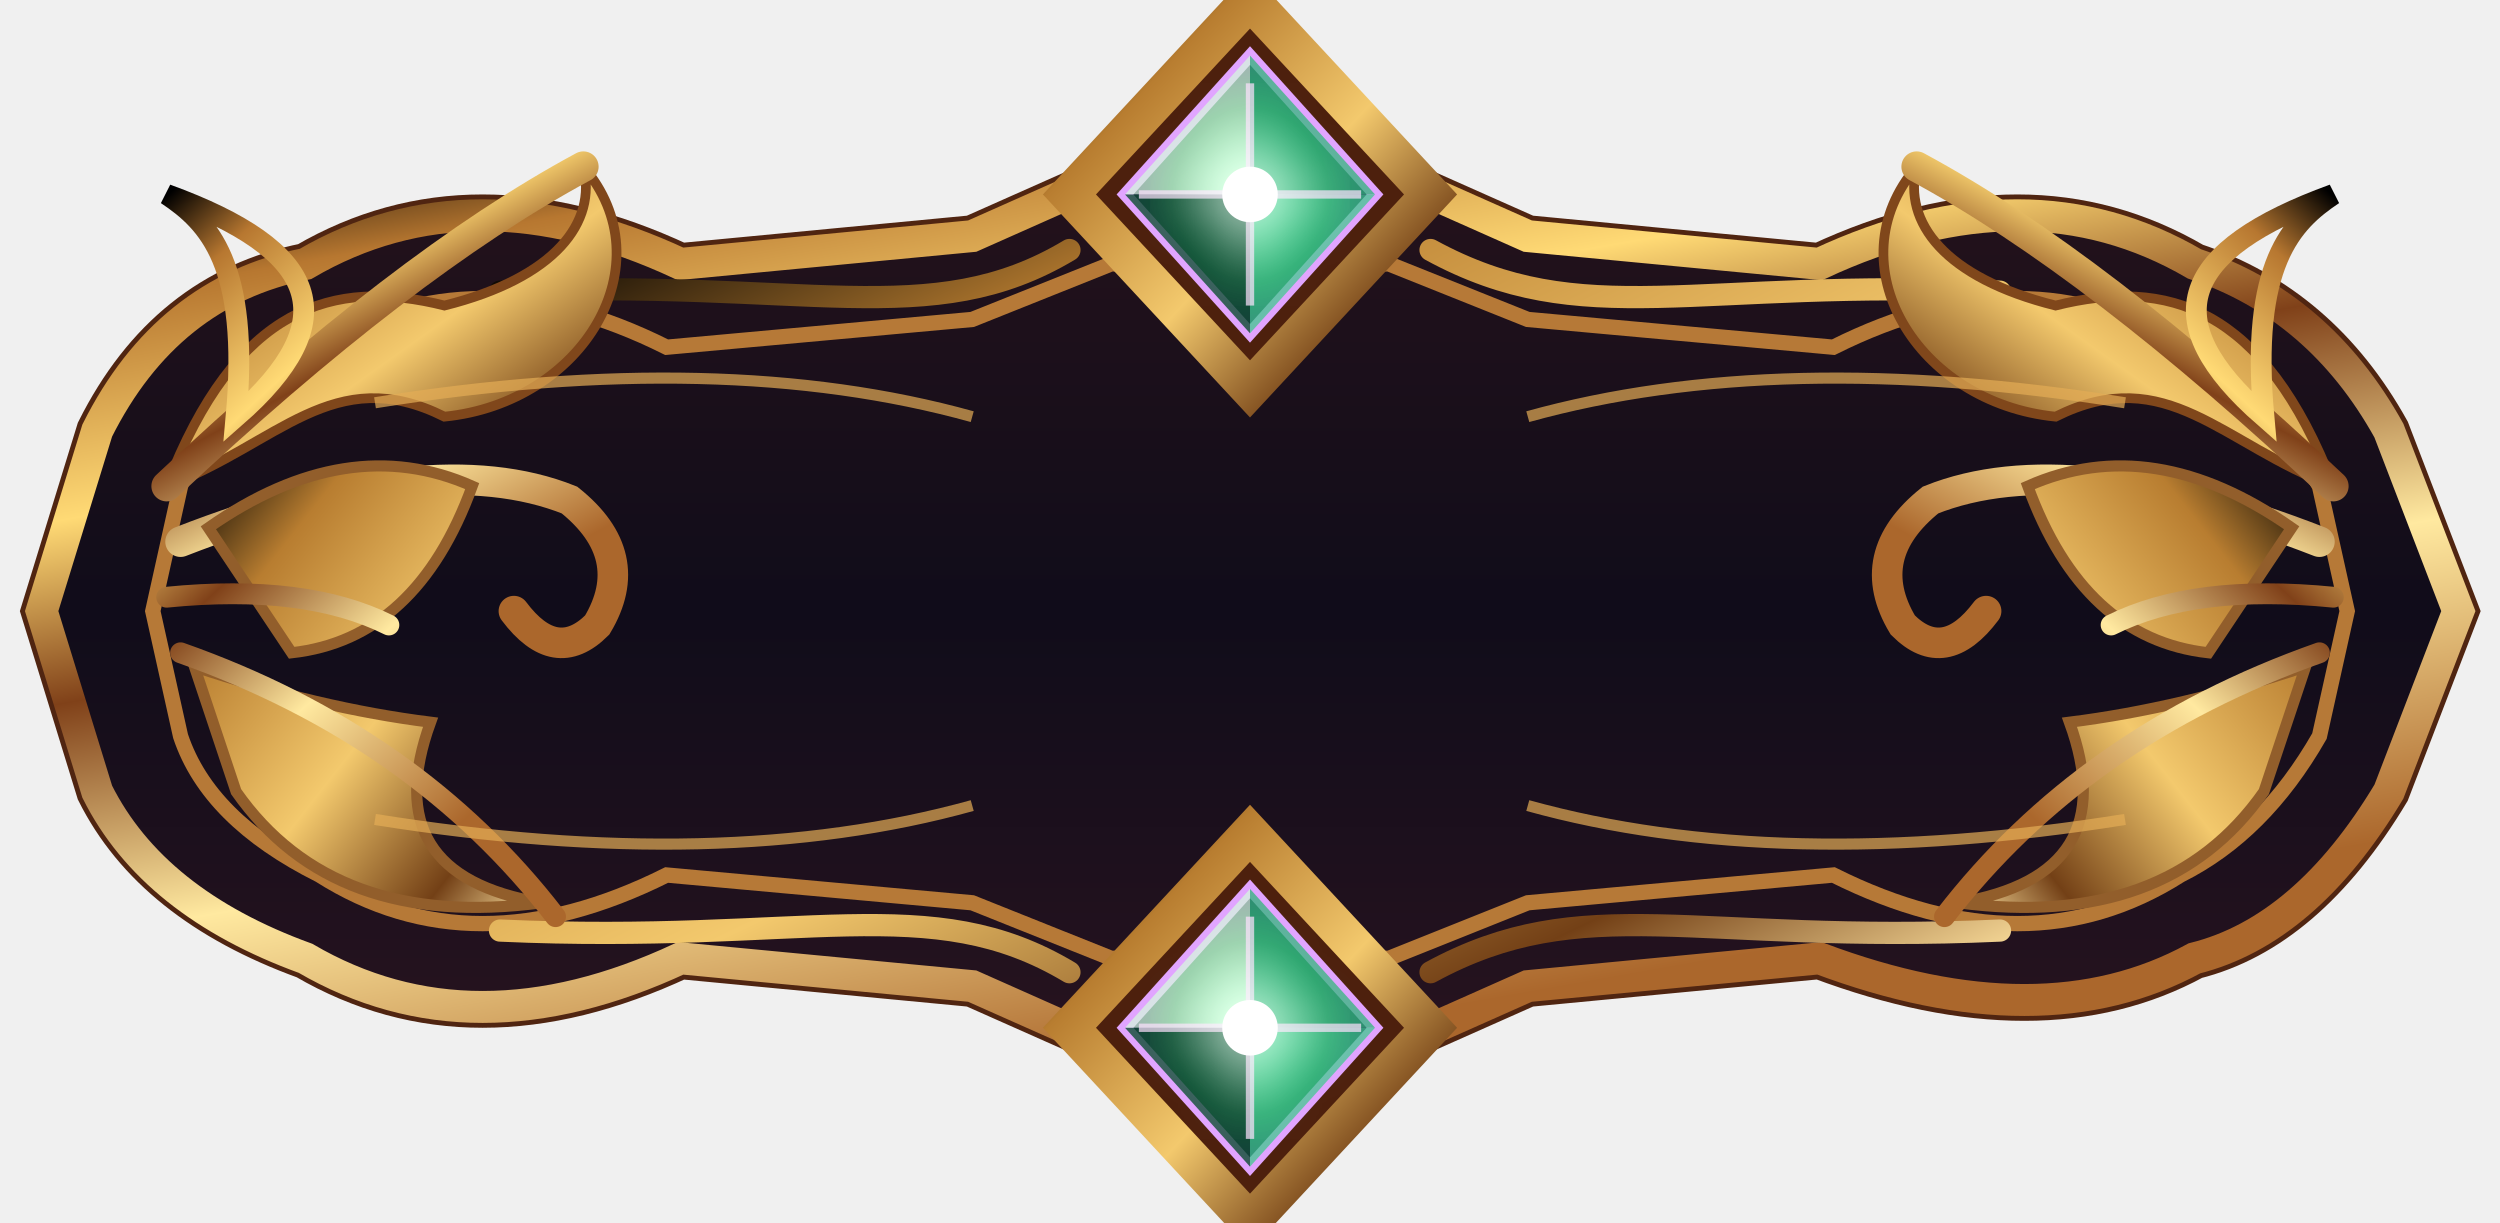
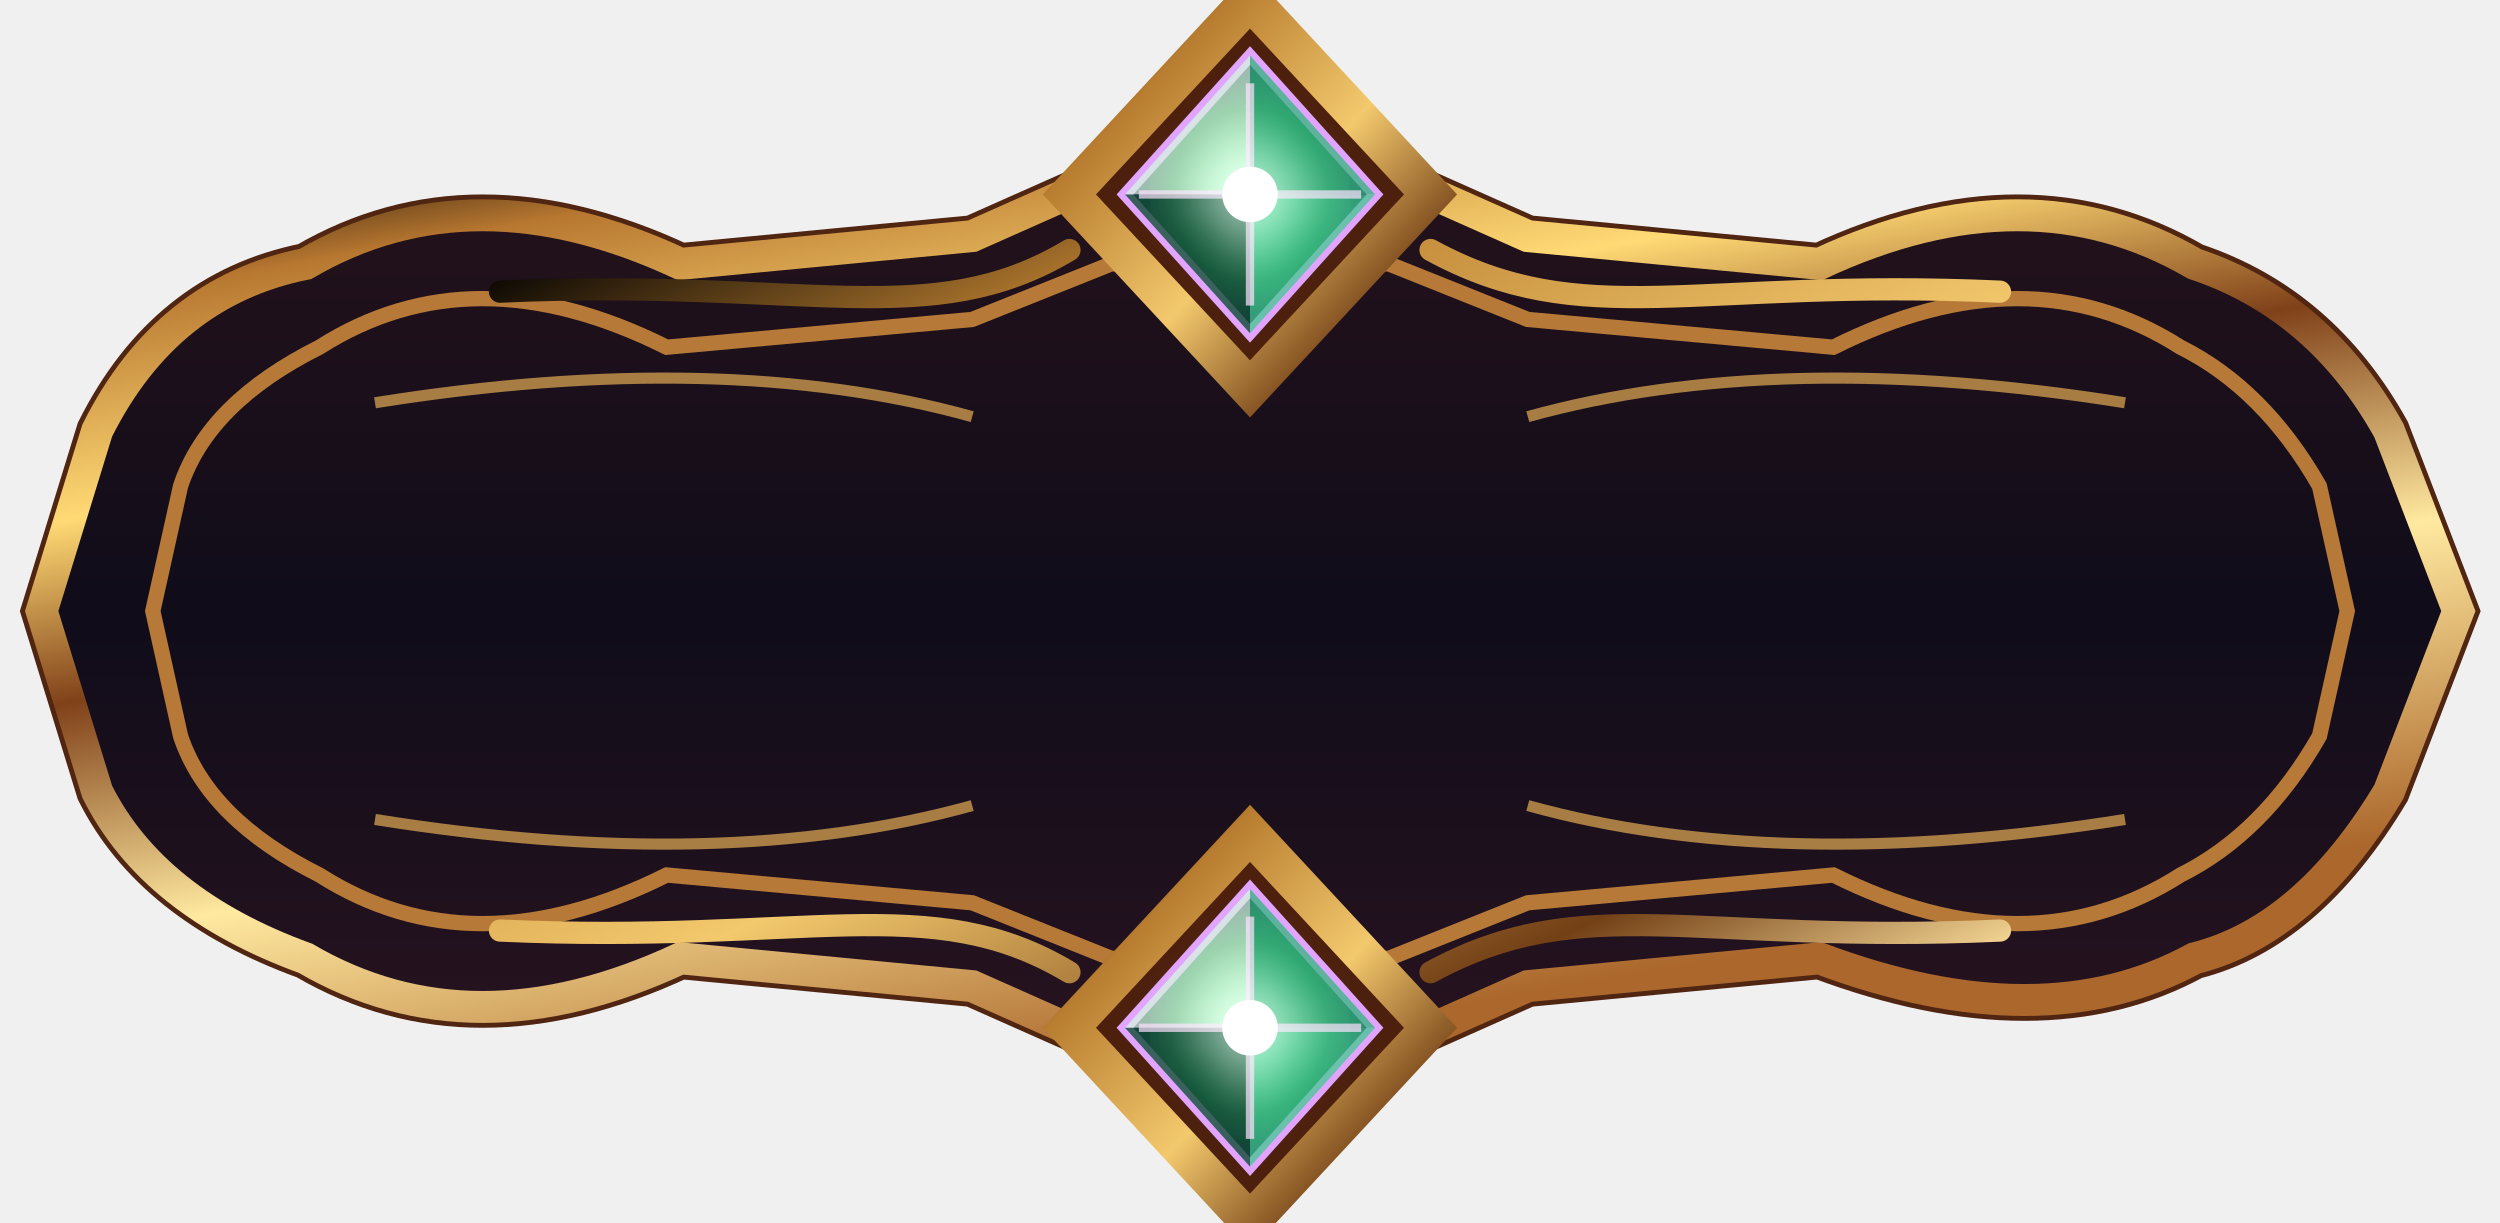
<svg xmlns="http://www.w3.org/2000/svg" viewBox="0 0 180 88" fill="none" role="img" aria-label="Premium Gothic gold frame with two emerald gems">
  <defs>
    <linearGradient id="gold" x1="0" y1="0" x2="0.5" y2="1">
      <stop stop-color="#ffffff0ae" />
      <stop offset=".12" stop-color="#b77730" />
      <stop offset=".32" stop-color="#ffda75" />
      <stop offset=".49" stop-color="#804119" />
      <stop offset=".71" stop-color="#ffe9a0" />
      <stop offset="1" stop-color="#ab672c" />
    </linearGradient>
    <linearGradient id="metal" x1="0" y1="0" x2="1" y2="1">
      <stop stop-color="#ffffff4c6" />
      <stop offset=".22" stop-color="#b87d30" />
      <stop offset=".55" stop-color="#f3c96d" />
      <stop offset=".83" stop-color="#734016" />
      <stop offset="1" stop-color="#ffe3a0" />
    </linearGradient>
    <linearGradient id="face" x1="0" y1="0" x2="0" y2="1">
      <stop stop-color="#24121b" />
      <stop offset=".5" stop-color="#100c1a" />
      <stop offset="1" stop-color="#27131f" />
    </linearGradient>
    <radialGradient id="gem">
      <stop stop-color="#f1fff0" />
      <stop offset=".24" stop-color="#78f0ac" />
      <stop offset=".62" stop-color="#146e44" />
      <stop offset="1" stop-color="#36065e" />
    </radialGradient>
    <filter id="aura" x="-40%" y="-50%" width="180%" height="200%">
      <feGaussianBlur stdDeviation="2" />
    </filter>
    <g id="stone">
      <path d="M0-14 13 0 0 14-13 0Z" fill="#4d200d" stroke="url(#metal)" stroke-width="2.8" />
      <path d="M0-10 9 0 0 10-9 0Z" fill="url(#gem)" stroke="#e1a4ff" stroke-width=".9" />
      <path d="M0-10 9 0 0 0Z" fill="#2fb679" opacity=".75" />
      <path d="M0-10-9 0H0Z" fill="#d4ffda" opacity=".68" />
      <path d="M-9 0 0 10V0Z" fill="#0c4c31" opacity=".8" />
      <path d="M9 0 0 10V0Z" fill="#39c989" opacity=".72" />
      <path d="M0-8V8M-8 0H8" stroke="#ffe1ff" stroke-width=".6" opacity=".7" />
      <path d="M-4 0H4M0-4V4" stroke="#ffffff" stroke-width="1.5" stroke-linecap="round" filter="url(#aura)" />
      <circle r="2" fill="#ffffff" />
    </g>
-     <g id="leaf">
-       <path d="M12 35C17 22 24 20 32 22 40 20 43 16 42 12 48 19 42 29 32 30 24 26 20 32 12 35Z" fill="url(#metal)" stroke="#80471b" stroke-width=".7" />
-       <path d="M12 35Q29 19 42 12M13 39Q31 32 41 36Q46 40 43 45 40 48 37 44" stroke="url(#gold)" stroke-width="2.2" stroke-linecap="round" />
-       <path d="M15 38Q25 31 34 35Q30 46 21 47L15 38ZM14 48Q23 51 31 52Q27 63 39 65Q24 67 17 57Z" fill="url(#metal)" stroke="#925e2b" stroke-width=".8" />
-       <path d="M13 47Q30 53 40 66M12 43Q22 42 28 45M17 30C18 19 15 16 12 14 23 18 25 23 17 30Z" stroke="url(#gold)" stroke-width="1.5" stroke-linecap="round" />
-       <path d="M13 35Q23 27 32 25M17 56Q25 62 33 63" stroke="#ffffff2be" stroke-width=".7" opacity=".9" />
-     </g>
  </defs>
  <path d="M22 19Q34 12 49 19L70 17 79 13H101L110 17 131 19Q146 12 158 19Q167 22 172 31L177 44 172 57Q166 67 158 69Q147 75 131 69L110 71 101 75H79L70 71 49 69Q34 76 22 69Q11 65 7 57L3 44 7 31Q12 21 22 19Z" fill="#150d18" stroke="#502511" stroke-width="3" />
  <path d="M22 19Q34 12 49 19L70 17 79 13H101L110 17 131 19Q146 12 158 19Q167 22 172 31L177 44 172 57Q166 67 158 69Q147 75 131 69L110 71 101 75H79L70 71 49 69Q34 76 22 69Q11 65 7 57L3 44 7 31Q12 21 22 19Z" fill="url(#face)" stroke="url(#gold)" stroke-width="2.3" />
  <path d="M23 25Q34 18 48 25L70 23 80 19H100L110 23 132 25Q146 18 157 25Q163 28 167 35L169 44 167 53Q163 60 157 63Q146 70 132 63L110 65 100 69H80L70 65 48 63Q34 70 23 63Q15 59 13 53L11 44 13 35Q15 29 23 25Z" stroke="#b67937" stroke-width="1.1" />
  <path d="M36 21C58 20 67 24 77 18M103 18C114 24 122 20 144 21M36 67C58 68 67 64 77 70M103 70C114 64 122 68 144 67" stroke="url(#metal)" stroke-width="1.6" stroke-linecap="round" />
-   <use href="#leaf" />
-   <use href="#leaf" transform="translate(180 0) scale(-1 1)" />
  <use href="#stone" x="90" y="14" />
  <use href="#stone" x="90" y="74" />
  <path d="M27 29Q52 25 70 30M110 30Q128 25 153 29M27 59Q52 63 70 58M110 58Q128 63 153 59" stroke="#e4ad55" stroke-width=".8" opacity=".7" />
</svg>
